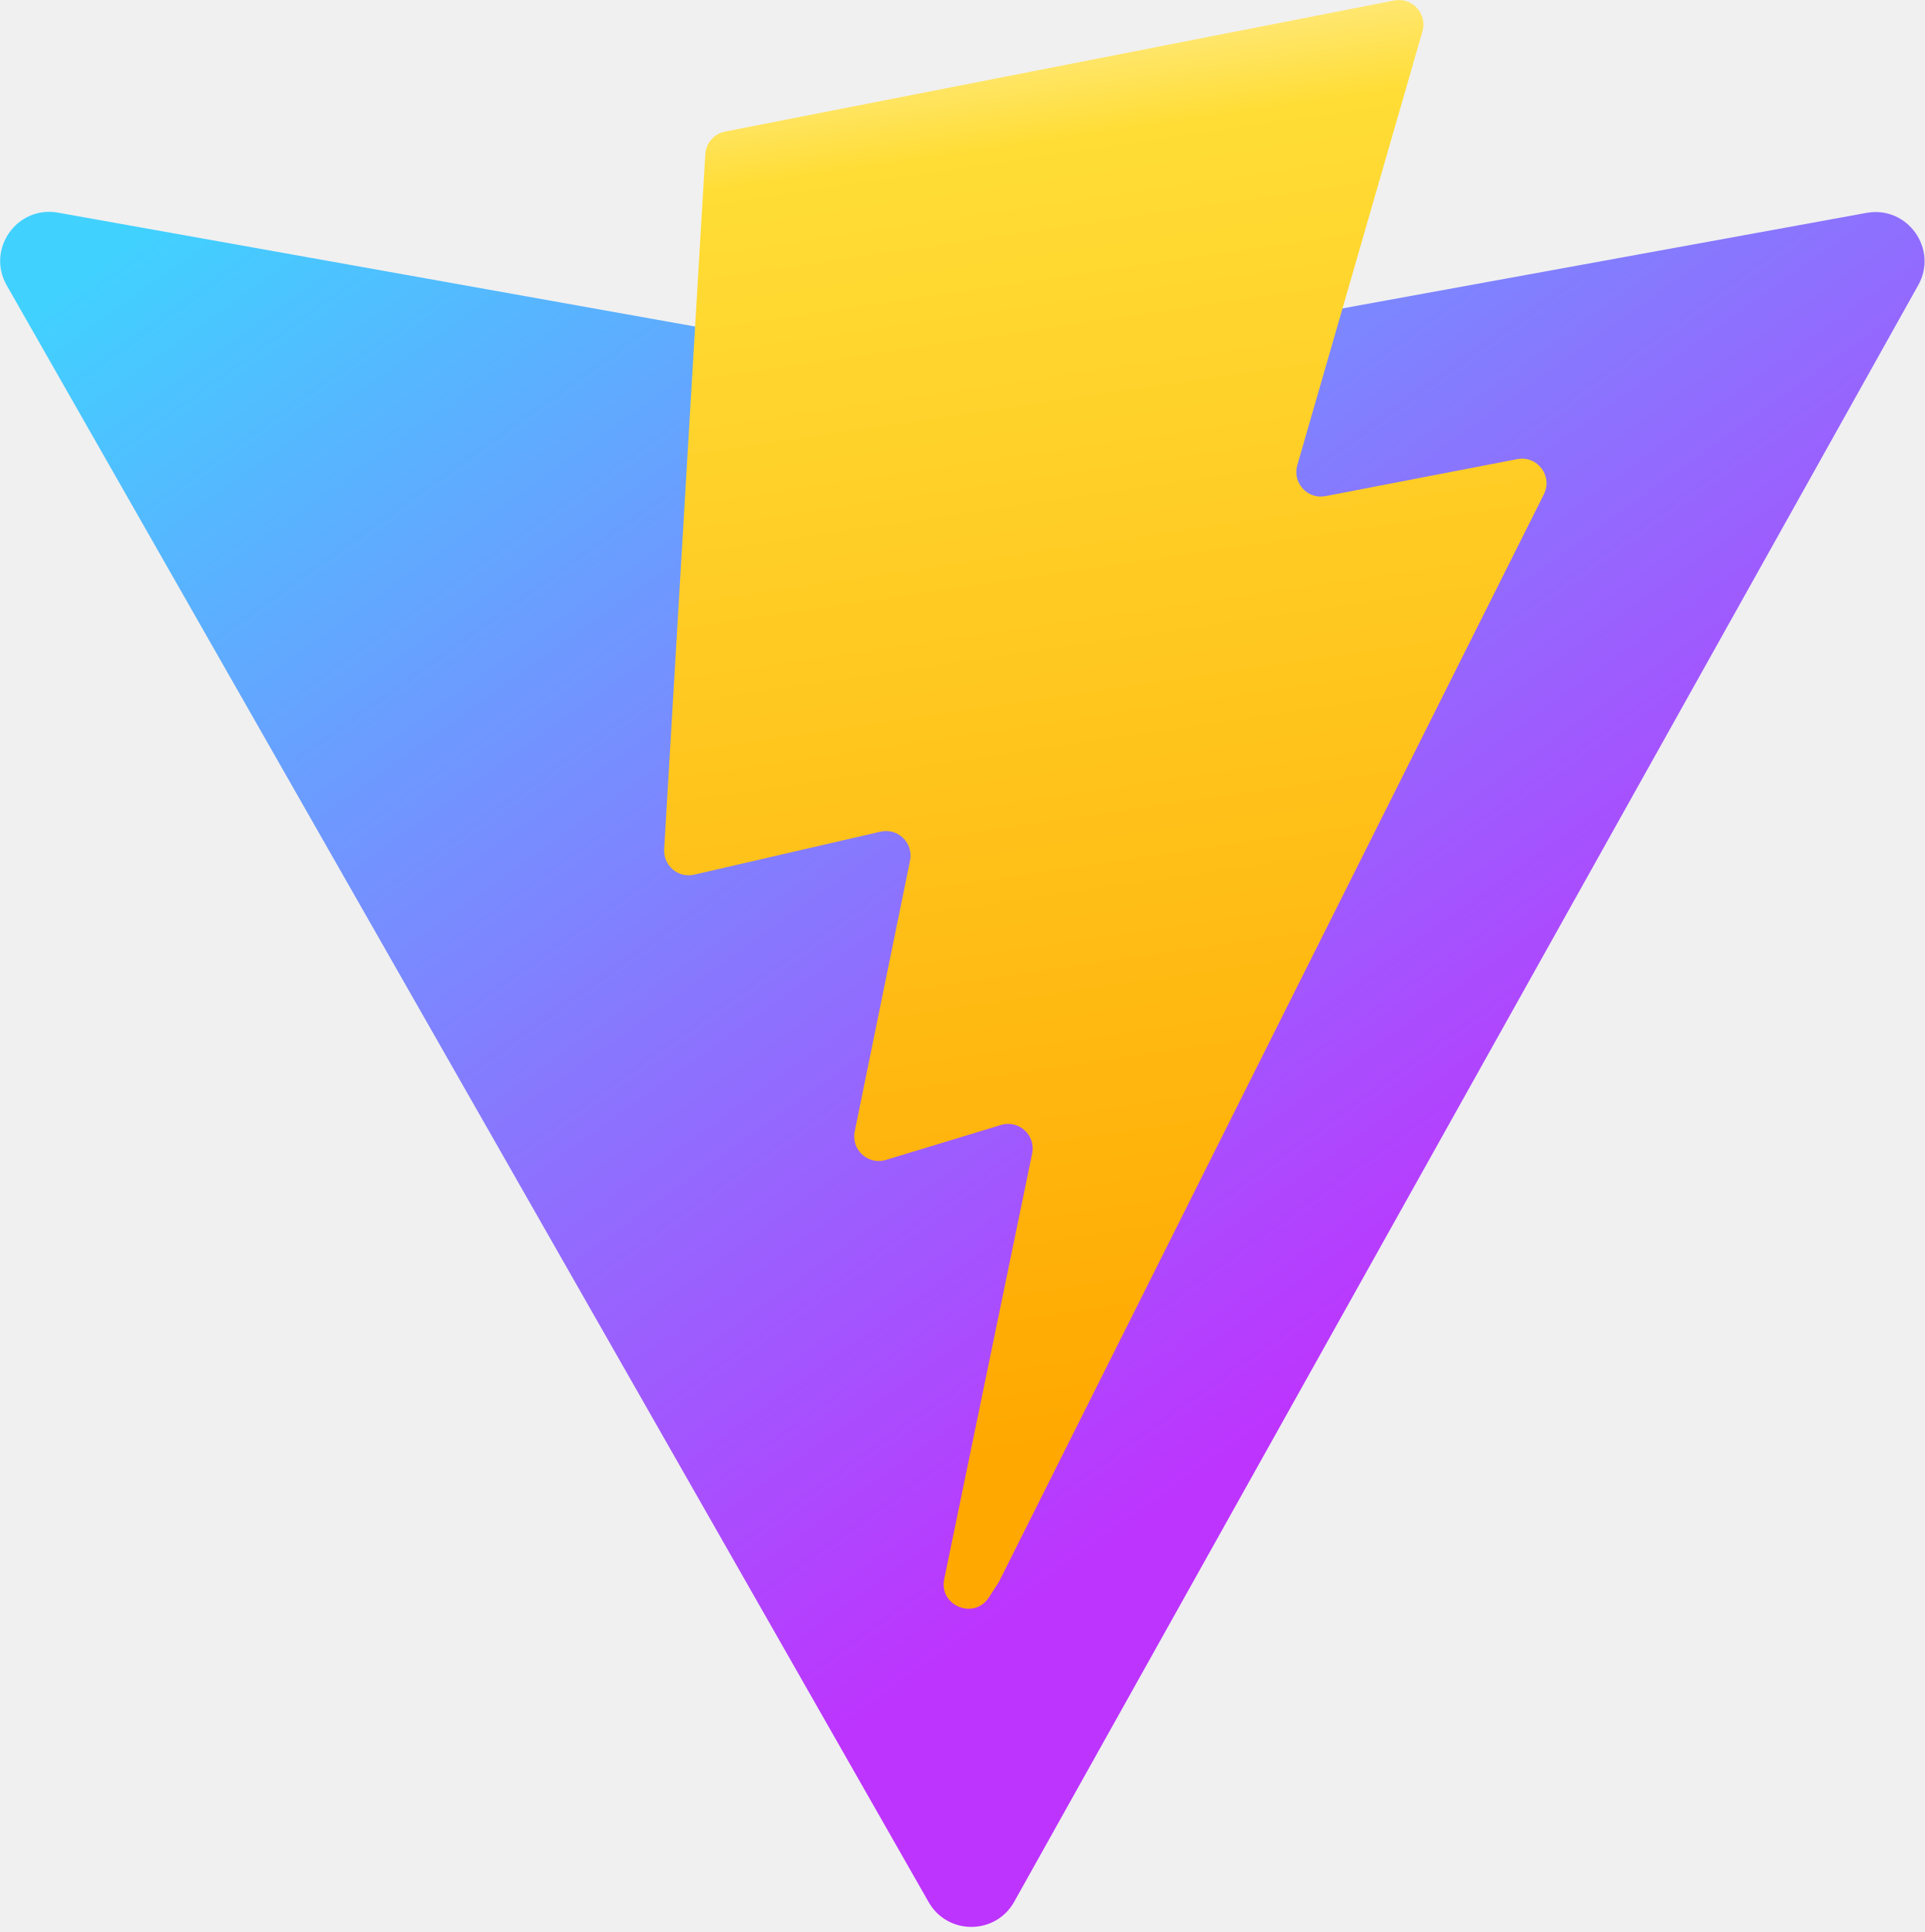
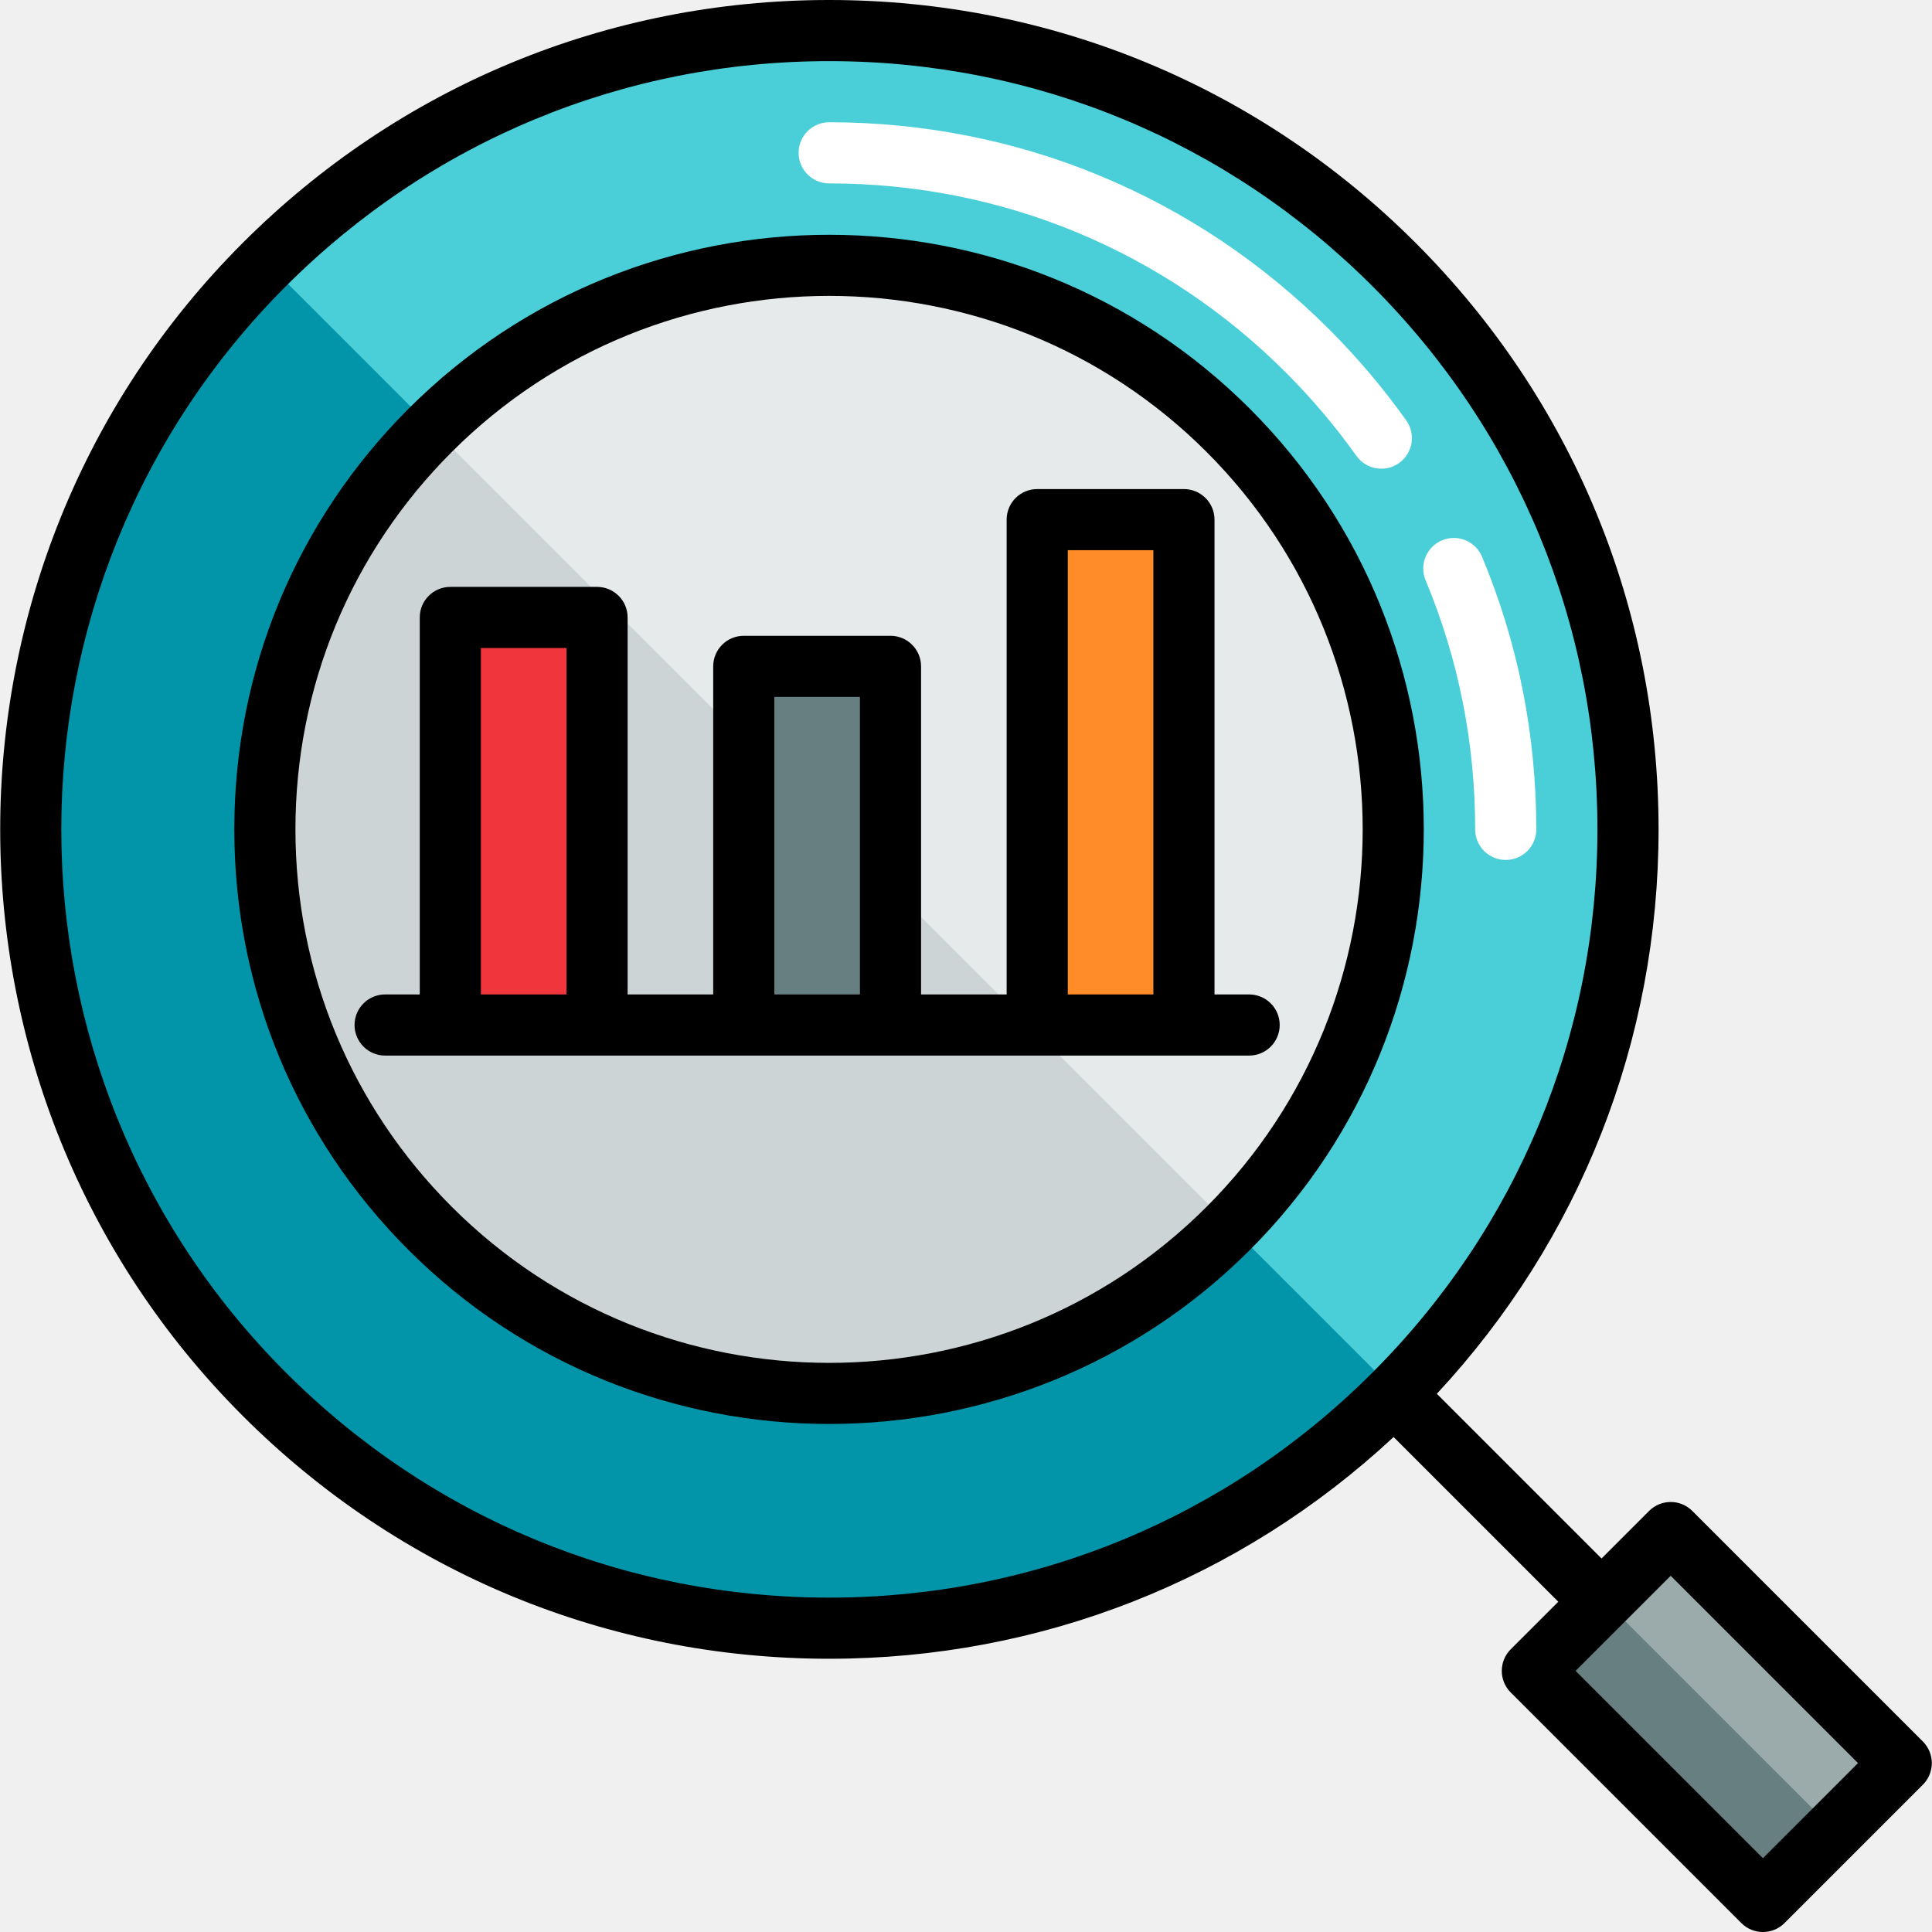
- <svg xmlns="http://www.w3.org/2000/svg" aria-hidden="true" role="img" class="iconify iconify--logos" width="31.88" height="32" preserveAspectRatio="xMidYMid meet" viewBox="0 0 256 257">
-   <defs>
-     <linearGradient id="IconifyId1813088fe1fbc01fb466" x1="-.828%" x2="57.636%" y1="7.652%" y2="78.411%">
-       <stop offset="0%" stop-color="#41D1FF" />
-       <stop offset="100%" stop-color="#BD34FE" />
-     </linearGradient>
-     <linearGradient id="IconifyId1813088fe1fbc01fb467" x1="43.376%" x2="50.316%" y1="2.242%" y2="89.03%">
-       <stop offset="0%" stop-color="#FFEA83" />
-       <stop offset="8.333%" stop-color="#FFDD35" />
-       <stop offset="100%" stop-color="#FFA800" />
-     </linearGradient>
-   </defs>
-   <path fill="url(#IconifyId1813088fe1fbc01fb466)" d="M255.153 37.938L134.897 252.976c-2.483 4.44-8.862 4.466-11.382.048L.875 37.958c-2.746-4.814 1.371-10.646 6.827-9.67l120.385 21.517a6.537 6.537 0 0 0 2.322-.004l117.867-21.483c5.438-.991 9.574 4.796 6.877 9.62Z" />
-   <path fill="url(#IconifyId1813088fe1fbc01fb467)" d="M185.432.063L96.44 17.501a3.268 3.268 0 0 0-2.634 3.014l-5.474 92.456a3.268 3.268 0 0 0 3.997 3.378l24.777-5.718c2.318-.535 4.413 1.507 3.936 3.838l-7.361 36.047c-.495 2.426 1.782 4.5 4.151 3.78l15.304-4.649c2.372-.72 4.652 1.36 4.15 3.788l-11.698 56.621c-.732 3.542 3.979 5.473 5.943 2.437l1.313-2.028l72.516-144.72c1.215-2.423-.88-5.186-3.54-4.672l-25.505 4.922c-2.396.462-4.435-1.77-3.759-4.114l16.646-57.705c.677-2.35-1.37-4.583-3.769-4.113Z" />
+ <svg xmlns="http://www.w3.org/2000/svg" version="1.1" id="Layer_1" viewBox="0 0 511.999 511.999" xml:space="preserve">
+   <circle style="fill:#4ACFD9;" cx="219.739" cy="219.794" r="211.693" />
+   <path style="fill:#0295AA;" d="M70.623,69.548c-0.189,0.188-0.382,0.368-0.57,0.556c-82.672,82.672-82.672,216.708,0,299.38  s216.708,82.672,299.38,0c0.188-0.188,0.368-0.381,0.556-0.57L70.623,69.548z" />
+   <rect x="429.039" y="411.826" transform="matrix(-0.7071 0.7071 -0.7071 -0.7071 1098.418 455.0759)" style="fill:#9BAAAB;" width="51.843" height="86.405" />
+   <rect x="432.722" y="420.699" transform="matrix(-0.7071 0.7071 -0.7071 -0.7071 1089.535 476.5017)" style="fill:#687F82;" width="26.718" height="86.405" />
+   <circle style="fill:#E6EAEA;" cx="219.739" cy="219.794" r="149.546" />
+   <path style="fill:#CDD4D5;" d="M114.566,113.491c-0.189,0.187-0.382,0.368-0.57,0.556c-58.403,58.403-58.403,153.091,0,211.493  c58.403,58.401,153.091,58.403,211.493,0c0.188-0.188,0.369-0.381,0.556-0.57L114.566,113.491z" />
+   <g>
+     <path style="fill:#FFFFFF;" d="M399.033,227.894c-4.475,0-8.101-3.626-8.101-8.101c0-22.935-4.417-45.143-13.13-66.003   c-1.724-4.128,0.225-8.873,4.353-10.598c4.131-1.725,8.873,0.225,10.597,4.353c9.542,22.849,14.381,47.157,14.381,72.248   C407.133,224.269,403.508,227.894,399.033,227.894z" />
+     <path style="fill:#FFFFFF;" d="M366.073,124.211c-2.533,0-5.026-1.184-6.607-3.403c-5.556-7.805-11.838-15.228-18.674-22.064   c-32.333-32.334-75.323-50.141-121.05-50.141c-4.474,0-8.101-3.626-8.101-8.101s3.627-8.101,8.101-8.101   c50.055,0,97.112,19.492,132.507,54.885c7.471,7.472,14.34,15.589,20.417,24.124c2.593,3.645,1.742,8.703-1.902,11.298   C369.339,123.723,367.697,124.211,366.073,124.211z" />
+   </g>
+   <rect x="119.347" y="163.63" style="fill:#F0353D;" width="38.882" height="108.007" />
+   <rect x="197.112" y="176.591" style="fill:#687F82;" width="38.882" height="95.046" />
+   <rect x="274.877" y="137.709" style="fill:#FF8C29;" width="38.882" height="133.928" />
+   <path d="M331.217,108.319c-61.467-61.466-161.481-61.466-222.949,0c-29.776,29.775-46.175,69.365-46.175,111.475  s16.399,81.7,46.174,111.475c30.733,30.733,71.104,46.101,111.474,46.101c40.371,0,80.741-15.367,111.475-46.101  C392.683,269.801,392.683,169.787,331.217,108.319z M319.76,319.812c-55.149,55.153-144.887,55.15-200.036,0  c-26.717-26.714-41.43-62.236-41.43-100.018s14.714-73.303,41.429-100.019C147.298,92.2,183.52,78.413,219.742,78.413  c36.222,0,72.443,13.788,100.019,41.363C374.911,174.926,374.911,264.662,319.76,319.812z" />
+   <path d="M509.576,461.512l-61.097-61.097c-3.165-3.162-8.293-3.162-11.457,0l-12.601,12.601l-43.647-43.647  c37.947-40.782,58.762-93.576,58.762-149.575c0-58.708-22.863-113.904-64.376-155.418S278.451,0,219.742,0  S105.838,22.863,64.324,64.376c-85.697,85.698-85.697,225.138,0,310.836c41.514,41.512,96.708,64.375,155.418,64.375  c56,0,108.792-20.815,149.574-58.762l43.647,43.647l-12.601,12.601c-3.164,3.165-3.164,8.293,0,11.456l61.097,61.097  c1.582,1.581,3.656,2.372,5.729,2.372c2.073,0,4.146-0.791,5.729-2.372l36.659-36.659  C512.738,469.805,512.738,464.676,509.576,461.512z M75.779,363.755c-79.381-79.381-79.381-208.542,0-287.922  c38.454-38.455,89.581-59.632,143.962-59.632s105.508,21.177,143.961,59.632c38.455,38.454,59.632,89.581,59.632,143.961  s-21.177,105.508-59.632,143.961c-38.453,38.455-89.58,59.632-143.961,59.632S114.233,402.21,75.779,363.755z M467.189,492.444  l-49.642-49.642l12.591-12.591c0.003-0.003,0.008-0.006,0.011-0.01s0.007-0.008,0.01-0.011l12.591-12.591l49.642,49.642  L467.189,492.444z" />
+   <path d="M331.036,263.537h-9.181V137.709c0-4.475-3.626-8.101-8.101-8.101h-38.882c-4.475,0-8.101,3.626-8.101,8.101v125.828  h-22.681v-86.946c0-4.475-3.627-8.101-8.101-8.101h-38.882c-4.474,0-8.101,3.626-8.101,8.101v86.946h-22.681V163.63  c0-4.475-3.627-8.101-8.101-8.101h-38.882c-4.474,0-8.101,3.626-8.101,8.101v99.906h-9.181c-4.474,0-8.101,3.626-8.101,8.1  s3.627,8.101,8.101,8.101h17.281h38.882h38.882h38.882h38.882h38.882h17.281c4.475,0,8.101-3.626,8.101-8.101  S335.511,263.537,331.036,263.537z M305.655,145.809v117.727h-22.681V145.809H305.655z M227.89,184.692v78.845h-22.681v-78.845  H227.89z M150.125,171.731v91.806h-22.681v-91.806H150.125z" />
</svg>
